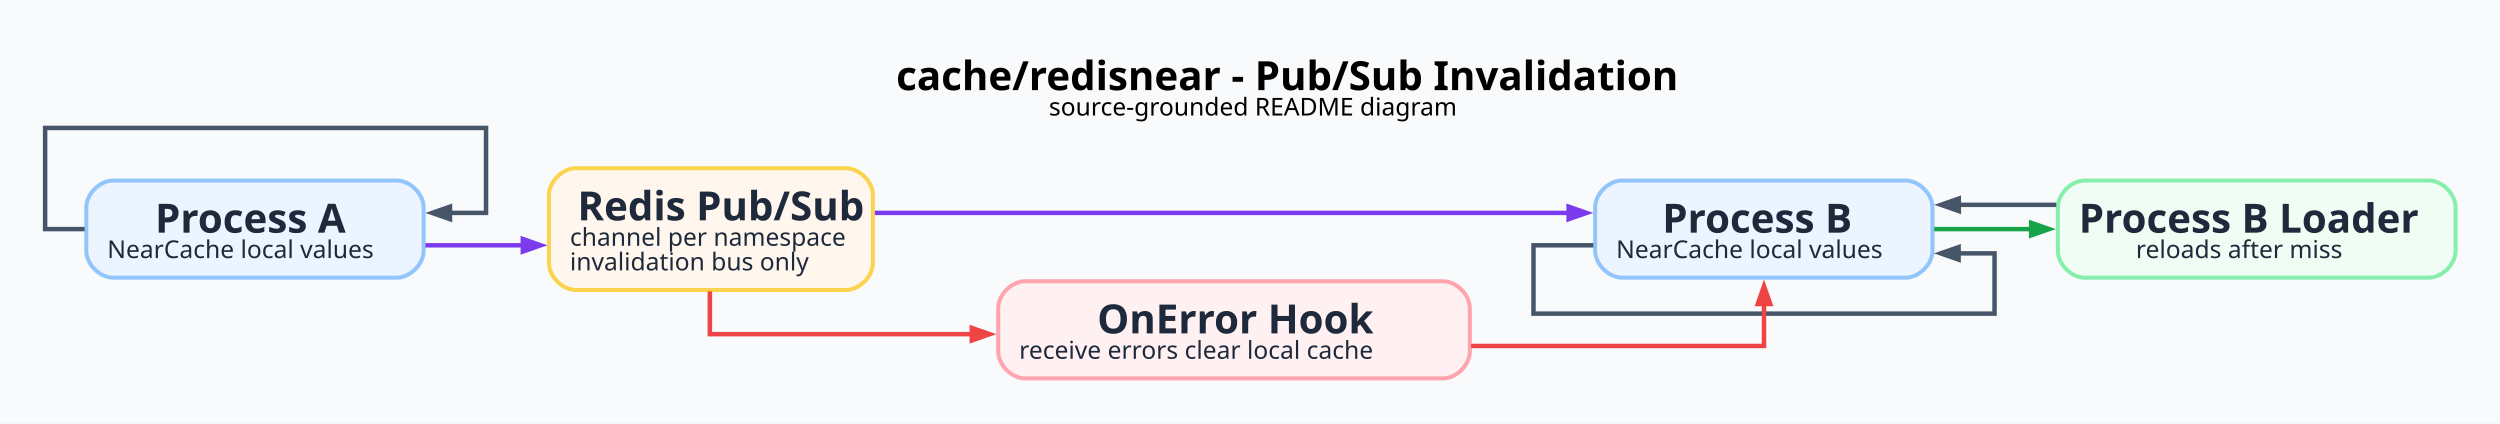
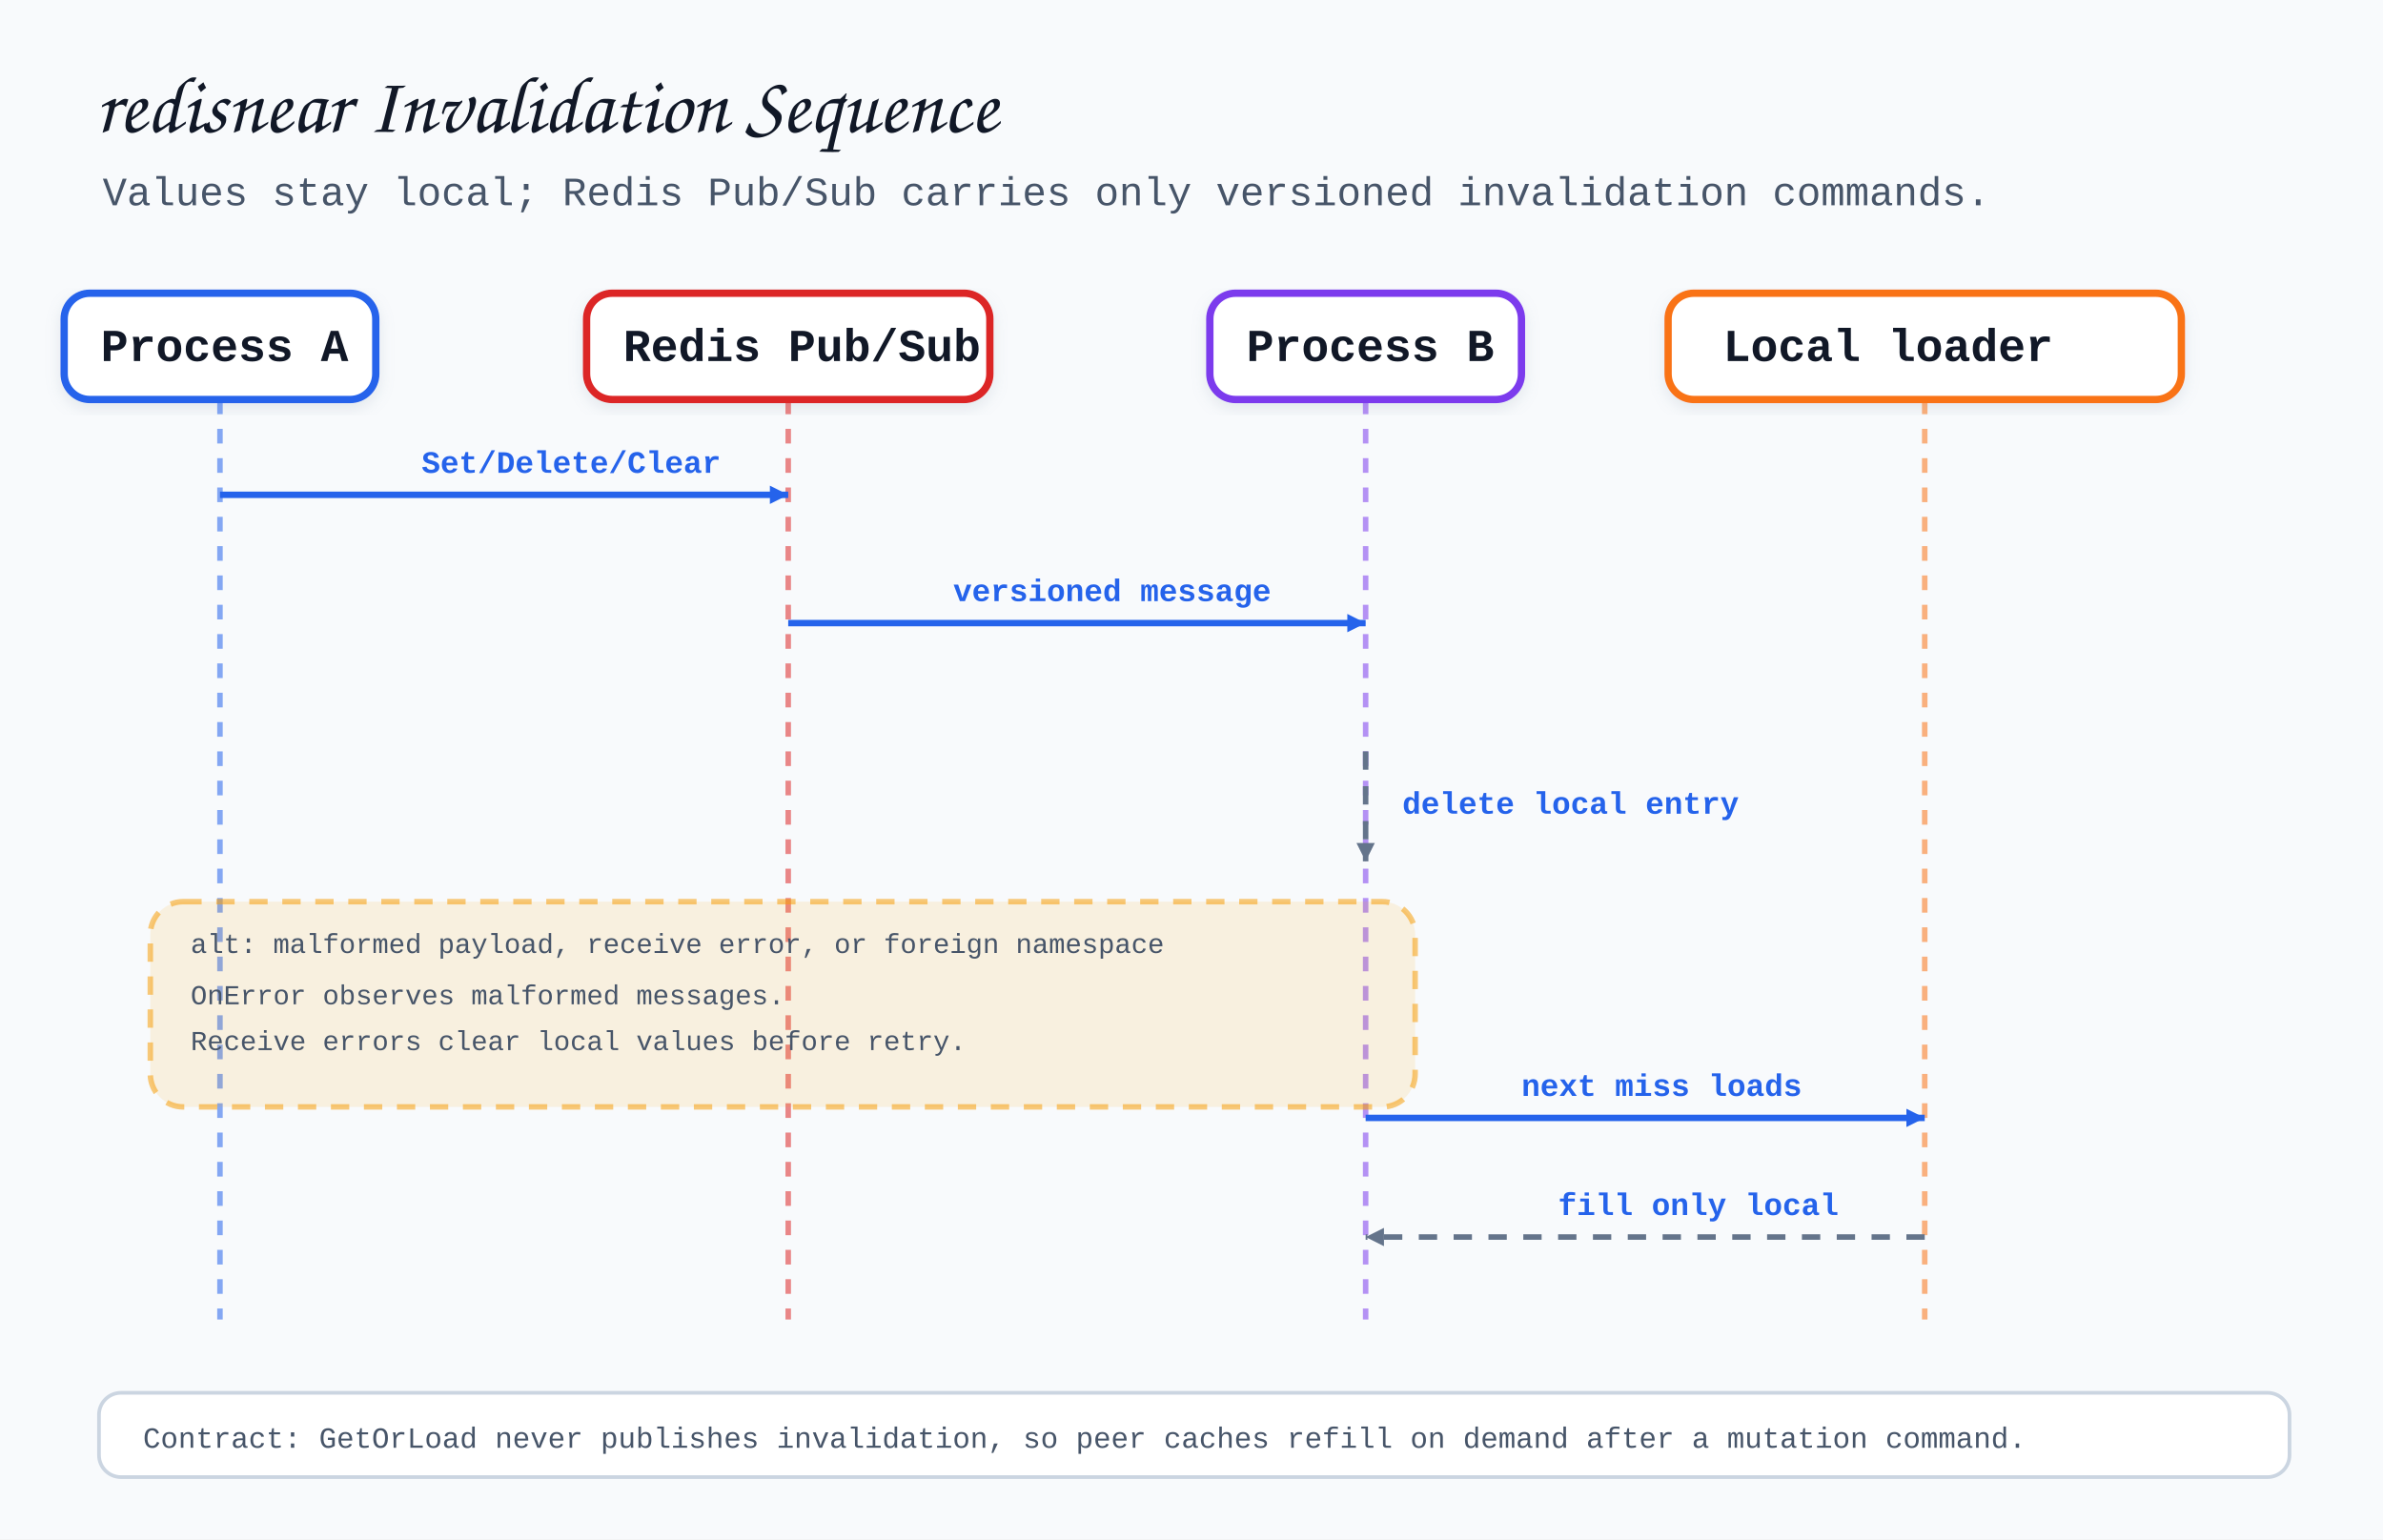
- <svg xmlns="http://www.w3.org/2000/svg" width="1117pt" height="189pt" viewBox="0.00 0.00 1117.00 189.00">
-   <g id="graph0" class="graph" transform="scale(1 1) rotate(0) translate(20.16 169.06)">
-     <polygon fill="#f8fafc" stroke="none" points="-20.16,20.16 -20.16,-169.06 1097.16,-169.06 1097.16,20.16 -20.16,20.16" />
-     <text xml:space="preserve" text-anchor="start" x="380.25" y="-128.8" font-family="Architects Daughter" font-weight="bold" font-size="18.00">cache/redisnear - Pub/Sub Invalidation</text>
-     <text xml:space="preserve" text-anchor="start" x="448.5" y="-117.45" font-family="Comic Mono" font-size="11.00">source-grounded README diagram</text>
-     <g id="node1" class="node">
-       <path fill="#ebf4ff" stroke="#93c5fd" stroke-width="1.8" d="M157.12,-88.4C157.12,-88.4 30.4,-88.4 30.4,-88.4 24.4,-88.4 18.4,-82.4 18.4,-76.4 18.4,-76.4 18.4,-57 18.4,-57 18.4,-51 24.4,-45 30.4,-45 30.4,-45 157.12,-45 157.12,-45 163.12,-45 169.12,-51 169.12,-57 169.12,-57 169.12,-76.4 169.12,-76.4 169.12,-82.4 163.12,-88.4 157.12,-88.4" />
-       <text xml:space="preserve" text-anchor="start" x="49.13" y="-65.1" font-family="Architects Daughter" font-weight="bold" font-size="18.00" fill="#1e293b">Process A</text>
-       <text xml:space="preserve" text-anchor="start" x="27.76" y="-53.75" font-family="Comic Mono" font-size="11.00" fill="#1e293b">NearCache local values</text>
-     </g>
-     <g id="edge1" class="edge">
-       <path fill="none" stroke="#475569" stroke-width="2" d="M17.64,-66.7C7.21,-66.7 0,-66.7 0,-66.7 0,-66.7 0,-111.9 0,-111.9 0,-111.9 197,-111.9 197,-111.9 197,-111.9 197,-73.93 197,-73.93 197,-73.93 180.9,-73.93 180.9,-73.93" />
-       <polygon fill="#475569" stroke="#475569" stroke-width="2" points="180.9,-71.13 172.9,-73.93 180.9,-76.73 180.9,-71.13" />
-     </g>
-     <g id="node2" class="node">
-       <path fill="#fff7ed" stroke="#fcd34d" stroke-width="1.8" d="M357.84,-93.9C357.84,-93.9 237.12,-93.9 237.12,-93.9 231.12,-93.9 225.12,-87.9 225.12,-81.9 225.12,-81.9 225.12,-51.5 225.12,-51.5 225.12,-45.5 231.12,-39.5 237.12,-39.5 237.12,-39.5 357.84,-39.5 357.84,-39.5 363.84,-39.5 369.84,-45.5 369.84,-51.5 369.84,-51.5 369.84,-81.9 369.84,-81.9 369.84,-87.9 363.84,-93.9 357.84,-93.9" />
-       <text xml:space="preserve" text-anchor="start" x="237.86" y="-70.6" font-family="Architects Daughter" font-weight="bold" font-size="18.00" fill="#1e293b">Redis Pub/Sub</text>
-       <text xml:space="preserve" text-anchor="start" x="234.48" y="-59.25" font-family="Comic Mono" font-size="11.00" fill="#1e293b">channel per namespace</text>
-       <text xml:space="preserve" text-anchor="start" x="234.48" y="-48.25" font-family="Comic Mono" font-size="11.00" fill="#1e293b">invalidation bus only</text>
-     </g>
-     <g id="edge2" class="edge">
-       <path fill="none" stroke="#7c3aed" stroke-width="2" d="M169.91,-59.47C169.91,-59.47 213.44,-59.47 213.44,-59.47" />
-       <polygon fill="#7c3aed" stroke="#7c3aed" stroke-width="2" points="213.44,-62.27 221.44,-59.47 213.44,-56.67 213.44,-62.27" />
-     </g>
-     <g id="node3" class="node">
-       <path fill="#ebf4ff" stroke="#93c5fd" stroke-width="1.8" d="M831.28,-88.4C831.28,-88.4 704.56,-88.4 704.56,-88.4 698.56,-88.4 692.56,-82.4 692.56,-76.4 692.56,-76.4 692.56,-57 692.56,-57 692.56,-51 698.56,-45 704.56,-45 704.56,-45 831.28,-45 831.28,-45 837.28,-45 843.28,-51 843.28,-57 843.28,-57 843.28,-76.4 843.28,-76.4 843.28,-82.4 837.28,-88.4 831.28,-88.4" />
-       <text xml:space="preserve" text-anchor="start" x="722.55" y="-65.1" font-family="Architects Daughter" font-weight="bold" font-size="18.00" fill="#1e293b">Process B</text>
-       <text xml:space="preserve" text-anchor="start" x="701.92" y="-53.75" font-family="Comic Mono" font-size="11.00" fill="#1e293b">NearCache local values</text>
-     </g>
-     <g id="edge3" class="edge">
-       <path fill="none" stroke="#7c3aed" stroke-width="2" d="M370.73,-73.93C370.73,-73.93 680.7,-73.93 680.7,-73.93" />
-       <polygon fill="#7c3aed" stroke="#7c3aed" stroke-width="2" points="680.7,-76.73 688.7,-73.93 680.7,-71.13 680.7,-76.73" />
-     </g>
-     <g id="node5" class="node">
-       <path fill="#fff1f2" stroke="#fda4af" stroke-width="1.8" d="M624.56,-43.4C624.56,-43.4 437.84,-43.4 437.84,-43.4 431.84,-43.4 425.84,-37.4 425.84,-31.4 425.84,-31.4 425.84,-12 425.84,-12 425.84,-6 431.84,0 437.84,0 437.84,0 624.56,0 624.56,0 630.56,0 636.56,-6 636.56,-12 636.56,-12 636.56,-31.4 636.56,-31.4 636.56,-37.4 630.56,-43.4 624.56,-43.4" />
-       <text xml:space="preserve" text-anchor="start" x="470.08" y="-20.1" font-family="Architects Daughter" font-weight="bold" font-size="18.00" fill="#1e293b">OnError Hook</text>
-       <text xml:space="preserve" text-anchor="start" x="435.2" y="-8.75" font-family="Comic Mono" font-size="11.00" fill="#1e293b">receive errors clear local cache</text>
-     </g>
-     <g id="edge7" class="edge">
-       <path fill="none" stroke="#ef4444" stroke-width="2" d="M297,-38.85C297,-28.74 297,-19.75 297,-19.75 297,-19.75 414.04,-19.75 414.04,-19.75" />
-       <polygon fill="#ef4444" stroke="#ef4444" stroke-width="2" points="414.04,-22.55 422.04,-19.75 414.04,-16.95 414.04,-22.55" />
-     </g>
-     <g id="edge4" class="edge">
-       <path fill="none" stroke="#475569" stroke-width="2" d="M691.77,-59.47C676.48,-59.47 665,-59.47 665,-59.47 665,-59.47 665,-28.93 665,-28.93 665,-28.93 871,-28.93 871,-28.93 871,-28.93 871,-55.85 871,-55.85 871,-55.85 854.94,-55.85 854.94,-55.85" />
-       <polygon fill="#475569" stroke="#475569" stroke-width="2" points="854.94,-53.05 846.94,-55.85 854.94,-58.65 854.94,-53.05" />
-     </g>
-     <g id="node4" class="node">
-       <path fill="#f0fdf4" stroke="#86efac" stroke-width="1.8" d="M1065,-88.4C1065,-88.4 911.28,-88.4 911.28,-88.4 905.28,-88.4 899.28,-82.4 899.28,-76.4 899.28,-76.4 899.28,-57 899.28,-57 899.28,-51 905.28,-45 911.28,-45 911.28,-45 1065,-45 1065,-45 1071,-45 1077,-51 1077,-57 1077,-57 1077,-76.4 1077,-76.4 1077,-82.4 1071,-88.4 1065,-88.4" />
-       <text xml:space="preserve" text-anchor="start" x="908.64" y="-65.1" font-family="Architects Daughter" font-weight="bold" font-size="18.00" fill="#1e293b">Process B Loader</text>
-       <text xml:space="preserve" text-anchor="start" x="934.14" y="-53.75" font-family="Comic Mono" font-size="11.00" fill="#1e293b">reloads after miss</text>
-     </g>
-     <g id="edge5" class="edge">
-       <path fill="none" stroke="#16a34a" stroke-width="2" d="M844.02,-66.7C844.02,-66.7 887.37,-66.7 887.37,-66.7" />
-       <polygon fill="#16a34a" stroke="#16a34a" stroke-width="2" points="887.37,-69.5 895.37,-66.7 887.37,-63.9 887.37,-69.5" />
-     </g>
-     <g id="edge6" class="edge">
-       <path fill="none" stroke="#475569" stroke-width="2" d="M898.57,-77.55C898.57,-77.55 855.04,-77.55 855.04,-77.55" />
-       <polygon fill="#475569" stroke="#475569" stroke-width="2" points="855.04,-74.75 847.04,-77.55 855.04,-80.35 855.04,-74.75" />
-     </g>
-     <g id="edge8" class="edge">
-       <path fill="none" stroke="#ef4444" stroke-width="2" d="M637.13,-14.47C700.18,-14.47 768,-14.47 768,-14.47 768,-14.47 768,-33.22 768,-33.22" />
-       <polygon fill="#ef4444" stroke="#ef4444" stroke-width="2" points="765.2,-33.22 768,-41.22 770.8,-33.22 765.2,-33.22" />
-     </g>
-   </g>
+ <svg xmlns="http://www.w3.org/2000/svg" width="1300" height="840" viewBox="0 0 1300 840">
+   <defs>
+     <marker id="arrow" markerWidth="12" markerHeight="10" refX="10" refY="5" orient="auto" markerUnits="userSpaceOnUse">
+       <path d="M0,0 L10,5 L0,10 z" fill="#2563eb" />
+     </marker>
+     <marker id="arrow-gray" markerWidth="12" markerHeight="10" refX="10" refY="5" orient="auto" markerUnits="userSpaceOnUse">
+       <path d="M0,0 L10,5 L0,10 z" fill="#64748b" />
+     </marker>
+     <filter id="shadow" x="-10%" y="-10%" width="120%" height="125%">
+       <feDropShadow dx="0" dy="3" stdDeviation="4" flood-color="#94a3b8" flood-opacity=".22" />
+     </filter>
+   </defs>
+   <style>
+ @font-face{font-family:'Architects Daughter';src:local('Architects Daughter');}
+ @font-face{font-family:'Comic Mono';src:local('Comic Mono');}
+ .bg{fill:#f8fafc}.title{font:44px 'Architects Daughter','Comic Sans MS',cursive;fill:#111827}.sub{font:22px 'Comic Mono','Courier New',monospace;fill:#475569}.card-title{font:25px 'Comic Mono','Courier New',monospace;font-weight:700;fill:#111827}.body{font:18px 'Comic Mono','Courier New',monospace;fill:#334155}.small{font:15px 'Comic Mono','Courier New',monospace;fill:#475569}.label{font:17px 'Comic Mono','Courier New',monospace;fill:#2563eb;font-weight:700}.note{font:16px 'Comic Mono','Courier New',monospace;fill:#475569}.arrow{stroke:#2563eb;stroke-width:3.5;fill:none;marker-end:url(#arrow)}.dashed{stroke:#64748b;stroke-width:3;stroke-dasharray:10 9;fill:none;marker-end:url(#arrow-gray)}.card{fill:#fff;stroke-width:4}.alt{fill:#f59e0b;fill-opacity:.12;stroke:#f59e0b;stroke-opacity:.55;stroke-dasharray:10 8;stroke-width:3}.footer{fill:#ffffff;stroke:#cbd5e1;stroke-width:2}
+ </style>
+   <rect class="bg" width="1300" height="840" />
+   <text class="title" x="52" y="72">redisnear Invalidation Sequence</text>
+   <text class="sub" x="56" y="112">Values stay local; Redis Pub/Sub carries only versioned invalidation commands.</text>
+   <rect x="35" y="160" width="170" height="58" rx="14" fill="#fff" stroke="#2563eb" stroke-width="4" filter="url(#shadow)" />
+   <text class="card-title" x="55" y="197">Process A</text>
+   <line x1="120" y1="218" x2="120" y2="720" stroke="#2563eb" stroke-width="3" stroke-dasharray="8 8" opacity=".55" />
+   <rect x="320" y="160" width="220" height="58" rx="14" fill="#fff" stroke="#dc2626" stroke-width="4" filter="url(#shadow)" />
+   <text class="card-title" x="340" y="197">Redis Pub/Sub</text>
+   <line x1="430" y1="218" x2="430" y2="720" stroke="#dc2626" stroke-width="3" stroke-dasharray="8 8" opacity=".55" />
+   <rect x="660" y="160" width="170" height="58" rx="14" fill="#fff" stroke="#7c3aed" stroke-width="4" filter="url(#shadow)" />
+   <text class="card-title" x="680" y="197">Process B</text>
+   <line x1="745" y1="218" x2="745" y2="720" stroke="#7c3aed" stroke-width="3" stroke-dasharray="8 8" opacity=".55" />
+   <rect x="910" y="160" width="280" height="58" rx="14" fill="#fff" stroke="#f97316" stroke-width="4" filter="url(#shadow)" />
+   <text class="card-title" x="940" y="197">Local loader</text>
+   <line x1="1050" y1="218" x2="1050" y2="720" stroke="#f97316" stroke-width="3" stroke-dasharray="8 8" opacity=".55" />
+   <path class="arrow" d="M120 270 L430 270" />
+   <text class="label" x="230" y="258">Set/Delete/Clear</text>
+   <path class="arrow" d="M430 340 L745 340" />
+   <text class="label" x="520" y="328">versioned message</text>
+   <path class="dashed" d="M745 410 L745 470" />
+   <text class="label" x="765" y="444">delete local entry</text>
+   <path class="arrow" d="M745 610 L1050 610" />
+   <text class="label" x="830" y="598">next miss loads</text>
+   <path class="dashed" d="M1050 675 L745 675" />
+   <text class="label" x="850" y="663">fill only local</text>
+   <rect class="alt" x="82" y="492" width="690" height="112" rx="18" />
+   <text class="small" x="104" y="520">alt: malformed payload, receive error, or foreign namespace</text>
+   <text class="small" x="104" y="548">OnError observes malformed messages.</text>
+   <text class="small" x="104" y="573">Receive errors clear local values before retry.</text>
+   <rect class="footer" x="54" y="760" width="1195" height="46" rx="12" />
+   <text class="note" x="78" y="790">Contract: GetOrLoad never publishes invalidation, so peer caches refill on demand after a mutation command.</text>
</svg>
